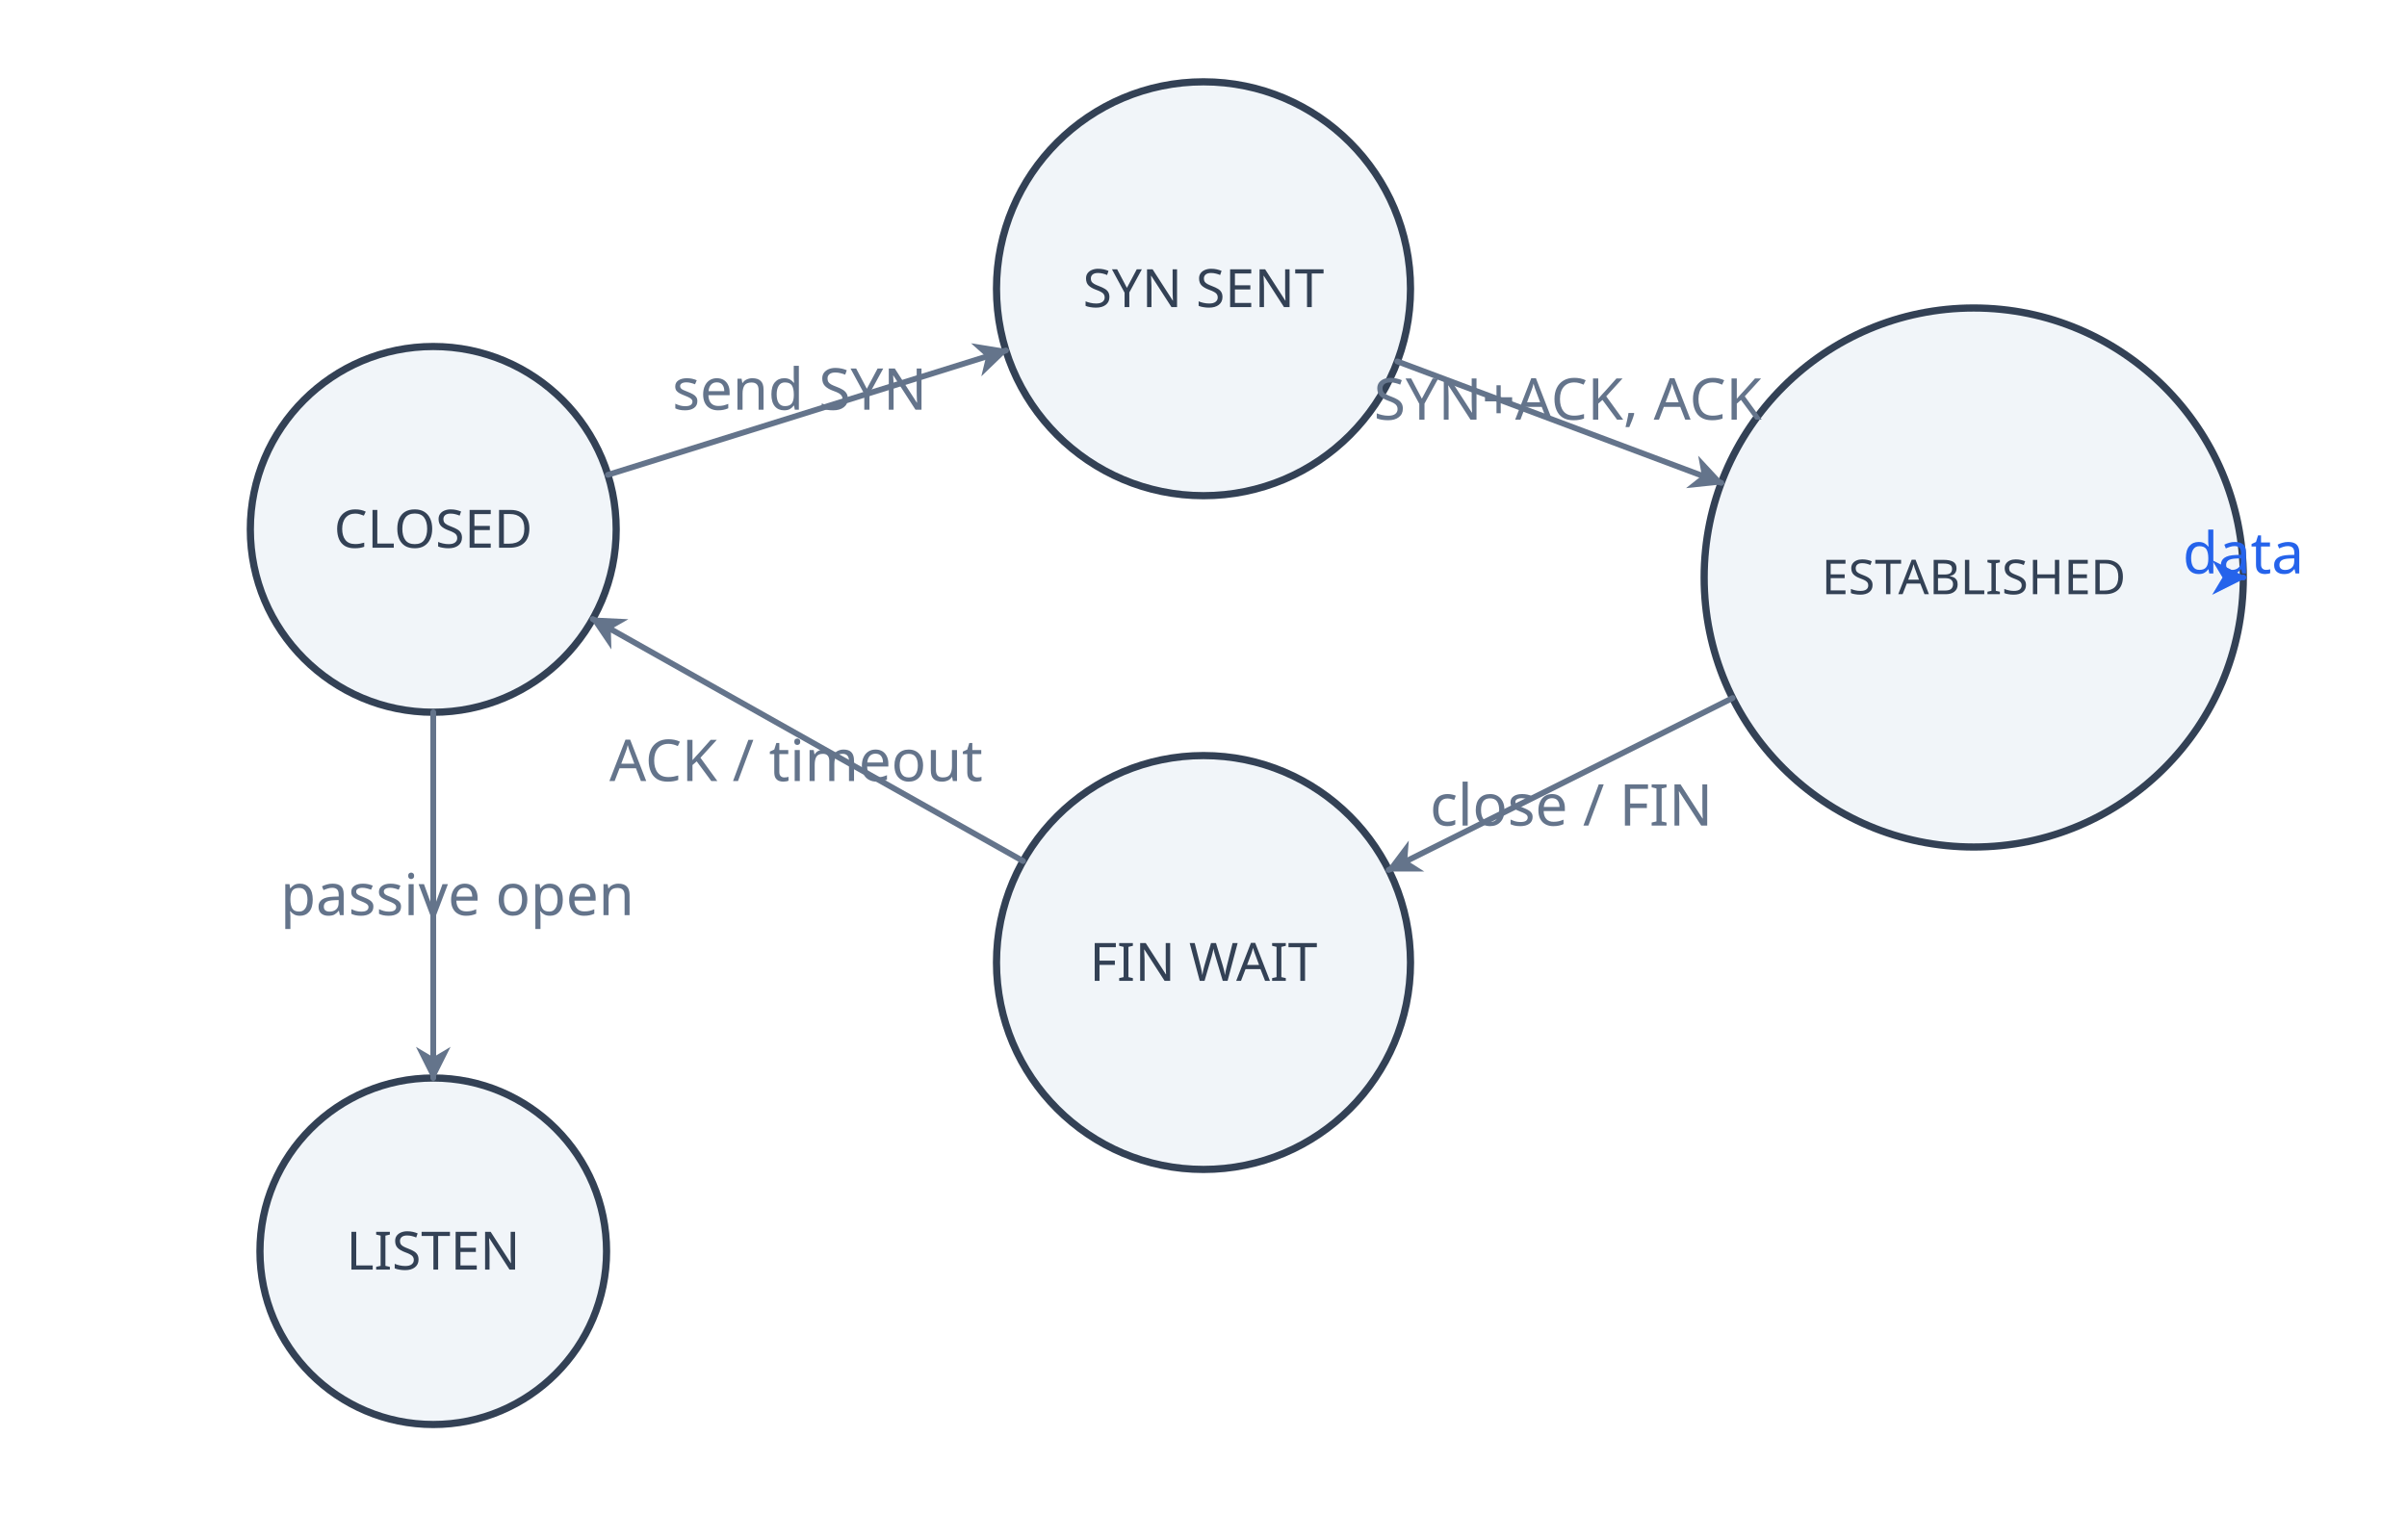
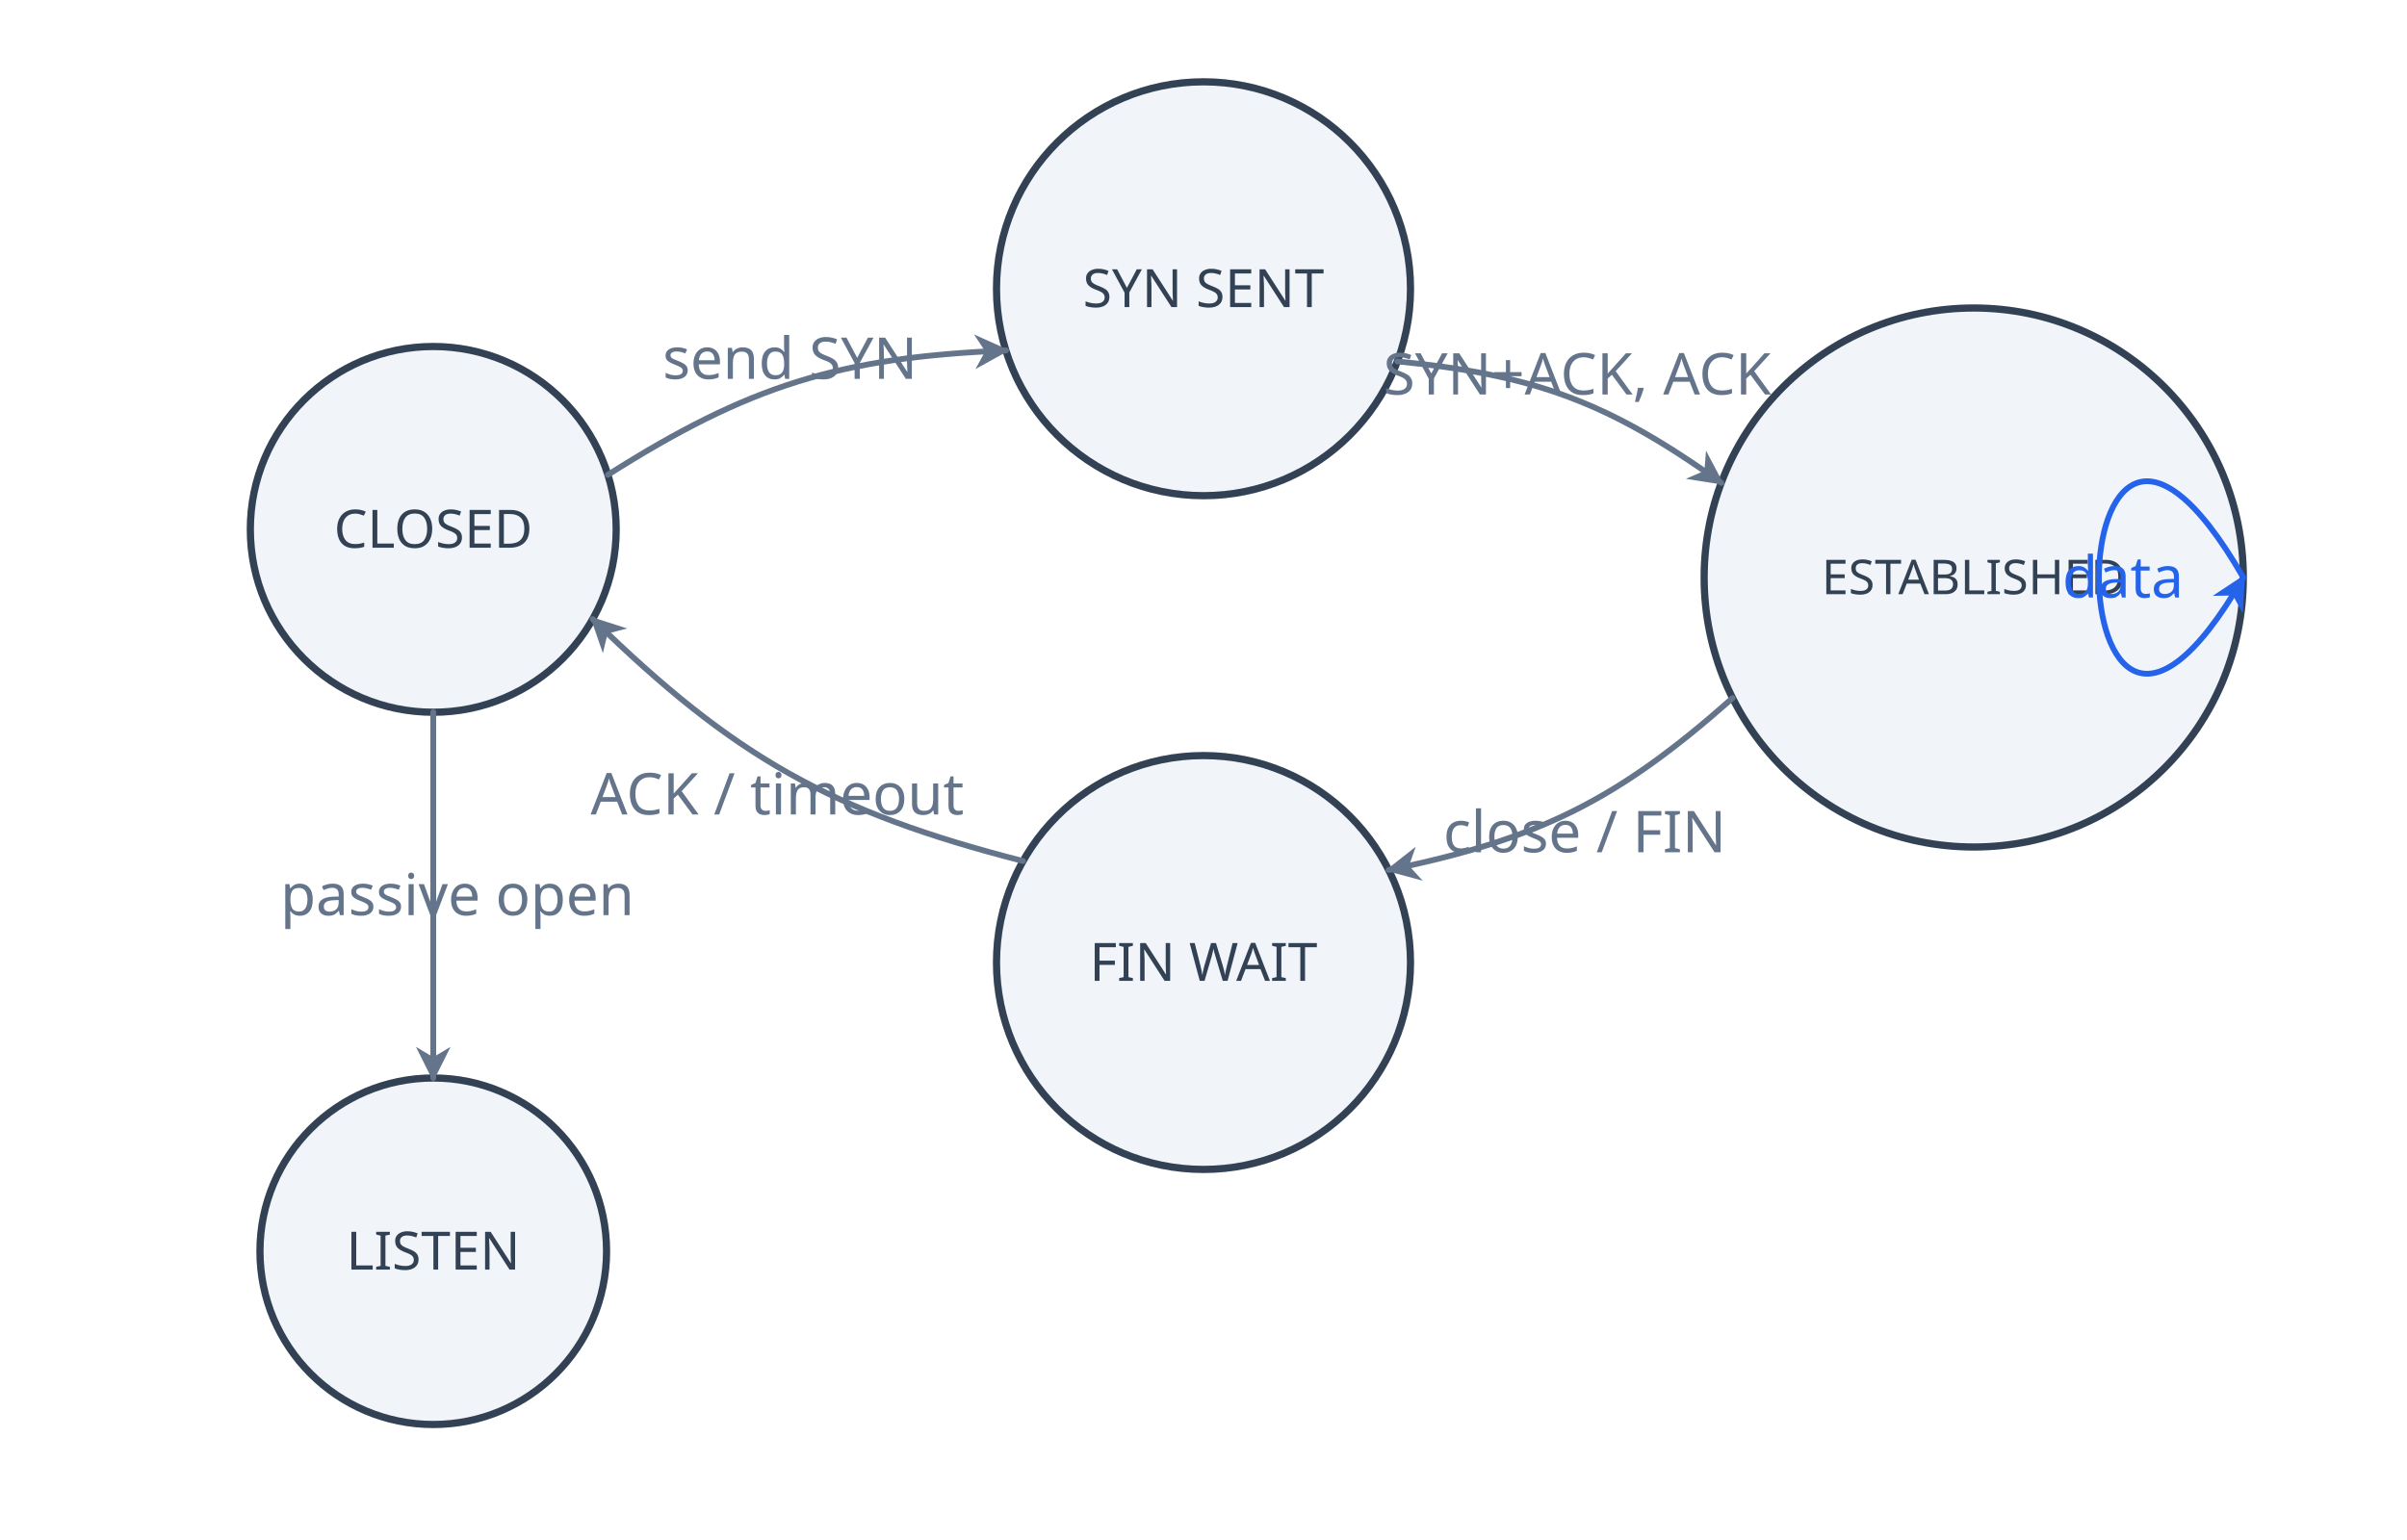
<svg xmlns="http://www.w3.org/2000/svg" width="500" height="320" viewBox="0 0 500 320">
  <defs>
    <marker markerWidth="6" markerHeight="6" viewBox="0 0 10 10" id="arrow-stealth-64748b" refX="9" refY="5" orient="auto">
      <path d="M 0 0 L 10 5 L 0 10 L 3 5 z" fill="#64748b" />
    </marker>
    <marker markerWidth="6" markerHeight="6" viewBox="0 0 10 10" id="arrow-stealth-2563eb" refX="9" refY="5" orient="auto">
      <path d="M 0 0 L 10 5 L 0 10 L 3 5 z" fill="#2563eb" />
    </marker>
  </defs>
  <g>
    <path d="M 52 110 A 38 38 0 1 0 128 110 A 38 38 0 1 0 52 110" stroke="#334155" stroke-width="1.5" stroke-opacity="1" stroke-linecap="round" stroke-linejoin="round" fill="#f1f5f9" fill-opacity="1" opacity="1" />
    <text text-anchor="middle" dominant-baseline="middle" x="90" y="110" font-family="sans-serif" font-size="11" font-weight="normal" fill="#334155">CLOSED</text>
  </g>
  <g>
    <path d="M 207 60 A 43 43 0 1 0 293 60 A 43 43 0 1 0 207 60" stroke="#334155" stroke-width="1.5" stroke-opacity="1" stroke-linecap="round" stroke-linejoin="round" fill="#f1f5f9" fill-opacity="1" opacity="1" />
    <text text-anchor="middle" dominant-baseline="middle" x="250" y="60" font-family="sans-serif" font-size="11" font-weight="normal" fill="#334155">SYN SENT</text>
  </g>
  <g>
    <path d="M 354 120 A 56 56 0 1 0 466 120 A 56 56 0 1 0 354 120" stroke="#334155" stroke-width="1.5" stroke-opacity="1" stroke-linecap="round" stroke-linejoin="round" fill="#f1f5f9" fill-opacity="1" opacity="1" />
    <text text-anchor="middle" dominant-baseline="middle" x="410" y="120" font-family="sans-serif" font-size="10" font-weight="normal" fill="#334155">ESTABLISHED</text>
  </g>
  <g>
    <path d="M 207 200 A 43 43 0 1 0 293 200 A 43 43 0 1 0 207 200" stroke="#334155" stroke-width="1.5" stroke-opacity="1" stroke-linecap="round" stroke-linejoin="round" fill="#f1f5f9" fill-opacity="1" opacity="1" />
    <text text-anchor="middle" dominant-baseline="middle" x="250" y="200" font-family="sans-serif" font-size="11" font-weight="normal" fill="#334155">FIN WAIT</text>
  </g>
  <g>
    <path d="M 54 260 A 36 36 0 1 0 126 260 A 36 36 0 1 0 54 260" stroke="#334155" stroke-width="1.5" stroke-opacity="1" stroke-linecap="round" stroke-linejoin="round" fill="#f1f5f9" fill-opacity="1" opacity="1" />
    <text text-anchor="middle" dominant-baseline="middle" x="90" y="260" font-family="sans-serif" font-size="11" font-weight="normal" fill="#334155">LISTEN</text>
  </g>
  <g>
-     <path d="M 126.27 98.666 L 208.957 72.826" stroke="#64748b" stroke-width="1.2" stroke-opacity="1" stroke-linecap="round" stroke-linejoin="round" fill="none" fill-opacity="1" opacity="1" marker-end="url(#arrow-stealth-64748b)" />
-     <text text-anchor="middle" dominant-baseline="middle" x="166.122" y="80.973" font-family="sans-serif" font-size="12" fill="#64748b">send SYN</text>
+     <path d="M 126.27 98.666 C 155.543 80.121, 174.334 74.249, 208.957 72.826" stroke="#64748b" stroke-width="1.2" stroke-opacity="1" stroke-linecap="round" stroke-linejoin="round" fill="none" fill-opacity="1" opacity="1" marker-end="url(#arrow-stealth-64748b)" />
+     <text text-anchor="middle" dominant-baseline="middle" x="164.116" y="74.553" font-family="sans-serif" font-size="12" fill="#64748b">send SYN</text>
  </g>
  <g>
-     <path d="M 290.262 75.098 L 357.566 100.337" stroke="#64748b" stroke-width="1.2" stroke-opacity="1" stroke-linecap="round" stroke-linejoin="round" fill="none" fill-opacity="1" opacity="1" marker-end="url(#arrow-stealth-64748b)" />
-     <text text-anchor="middle" dominant-baseline="middle" x="325.669" y="83.036" font-family="sans-serif" font-size="12" fill="#64748b">SYN+ACK, ACK</text>
+     <path d="M 290.262 75.098 C 318.879 77.882, 334.174 83.618, 357.566 100.337" stroke="#64748b" stroke-width="1.2" stroke-opacity="1" stroke-linecap="round" stroke-linejoin="round" fill="none" fill-opacity="1" opacity="1" marker-end="url(#arrow-stealth-64748b)" />
+     <text text-anchor="middle" dominant-baseline="middle" x="327.629" y="77.81" font-family="sans-serif" font-size="12" fill="#64748b">SYN+ACK, ACK</text>
  </g>
  <g>
-     <path d="M 359.912 145.044 L 288.46 180.77" stroke="#64748b" stroke-width="1.2" stroke-opacity="1" stroke-linecap="round" stroke-linejoin="round" fill="none" fill-opacity="1" opacity="1" marker-end="url(#arrow-stealth-64748b)" />
-     <text text-anchor="middle" dominant-baseline="middle" x="326.422" y="167.379" font-family="sans-serif" font-size="12" fill="#64748b">close / FIN</text>
+     <path d="M 359.912 145.044 C 336.004 166.245, 319.766 174.364, 288.46 180.77" stroke="#64748b" stroke-width="1.2" stroke-opacity="1" stroke-linecap="round" stroke-linejoin="round" fill="none" fill-opacity="1" opacity="1" marker-end="url(#arrow-stealth-64748b)" />
+     <text text-anchor="middle" dominant-baseline="middle" x="329.196" y="172.927" font-family="sans-serif" font-size="12" fill="#64748b">close / FIN</text>
  </g>
  <g>
-     <path d="M 212.522 178.919 L 123.12 128.63" stroke="#64748b" stroke-width="1.2" stroke-opacity="1" stroke-linecap="round" stroke-linejoin="round" fill="none" fill-opacity="1" opacity="1" marker-end="url(#arrow-stealth-64748b)" />
-     <text text-anchor="middle" dominant-baseline="middle" x="165.37" y="158.132" font-family="sans-serif" font-size="12" fill="#64748b">ACK / timeout</text>
+     <path d="M 212.522 178.919 C 172.774 168.744, 152.456 157.316, 123.12 128.63" stroke="#64748b" stroke-width="1.2" stroke-opacity="1" stroke-linecap="round" stroke-linejoin="round" fill="none" fill-opacity="1" opacity="1" marker-end="url(#arrow-stealth-64748b)" />
+     <text text-anchor="middle" dominant-baseline="middle" x="161.465" y="165.074" font-family="sans-serif" font-size="12" fill="#64748b">ACK / timeout</text>
  </g>
  <g>
    <path d="M 90 148 L 90 224" stroke="#64748b" stroke-width="1.2" stroke-opacity="1" stroke-linecap="round" stroke-linejoin="round" fill="none" fill-opacity="1" opacity="1" marker-end="url(#arrow-stealth-64748b)" />
    <text text-anchor="middle" dominant-baseline="middle" x="95" y="186" font-family="sans-serif" font-size="12" fill="#64748b">passive open</text>
  </g>
  <g>
-     <path d="M 466 120 C 466 120, 466 120, 466 120" stroke="#2563eb" stroke-width="1.2" stroke-opacity="1" stroke-linecap="round" stroke-linejoin="round" fill="none" fill-opacity="1" opacity="1" marker-end="url(#arrow-stealth-2563eb)" />
-     <text text-anchor="middle" dominant-baseline="middle" x="466" y="115" font-family="sans-serif" font-size="12" fill="#2563eb">data</text>
+     <path d="M 466 120 C 426 50.718, 426 189.282, 466 120" stroke="#2563eb" stroke-width="1.2" stroke-opacity="1" stroke-linecap="round" stroke-linejoin="round" fill="none" fill-opacity="1" opacity="1" marker-end="url(#arrow-stealth-2563eb)" />
+     <text text-anchor="middle" dominant-baseline="middle" x="441" y="120" font-family="sans-serif" font-size="12" fill="#2563eb">data</text>
  </g>
</svg>
